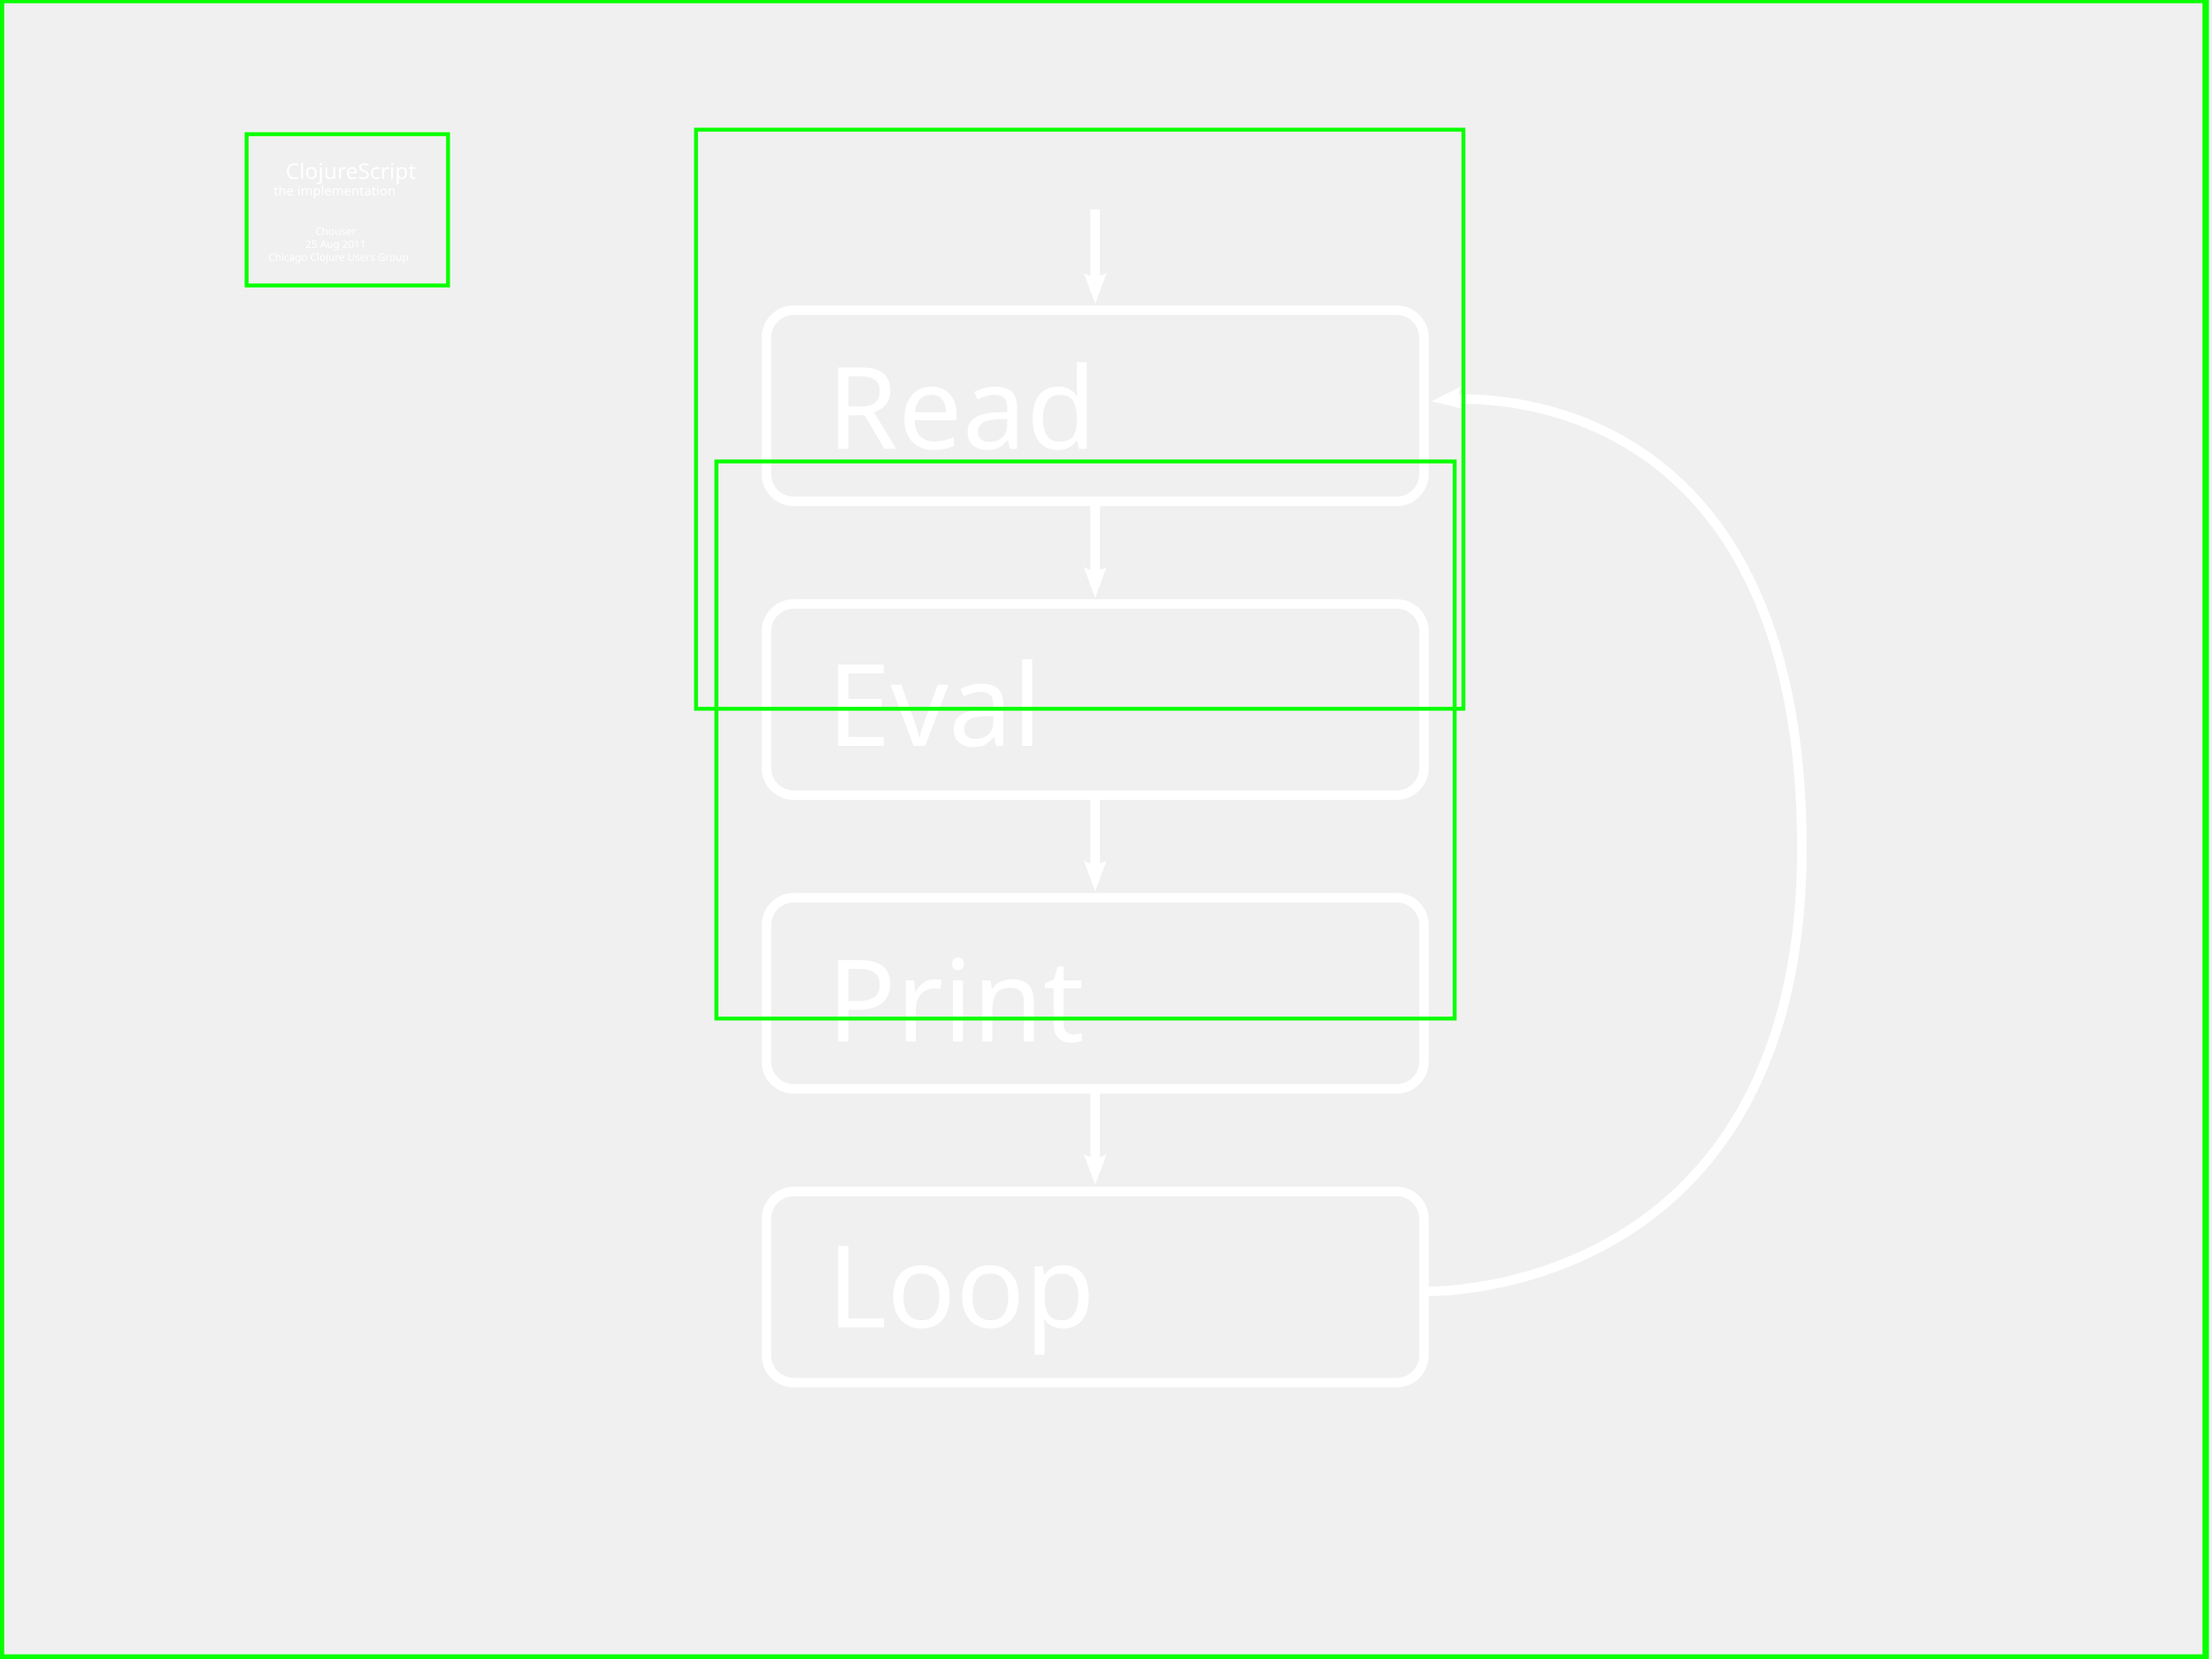
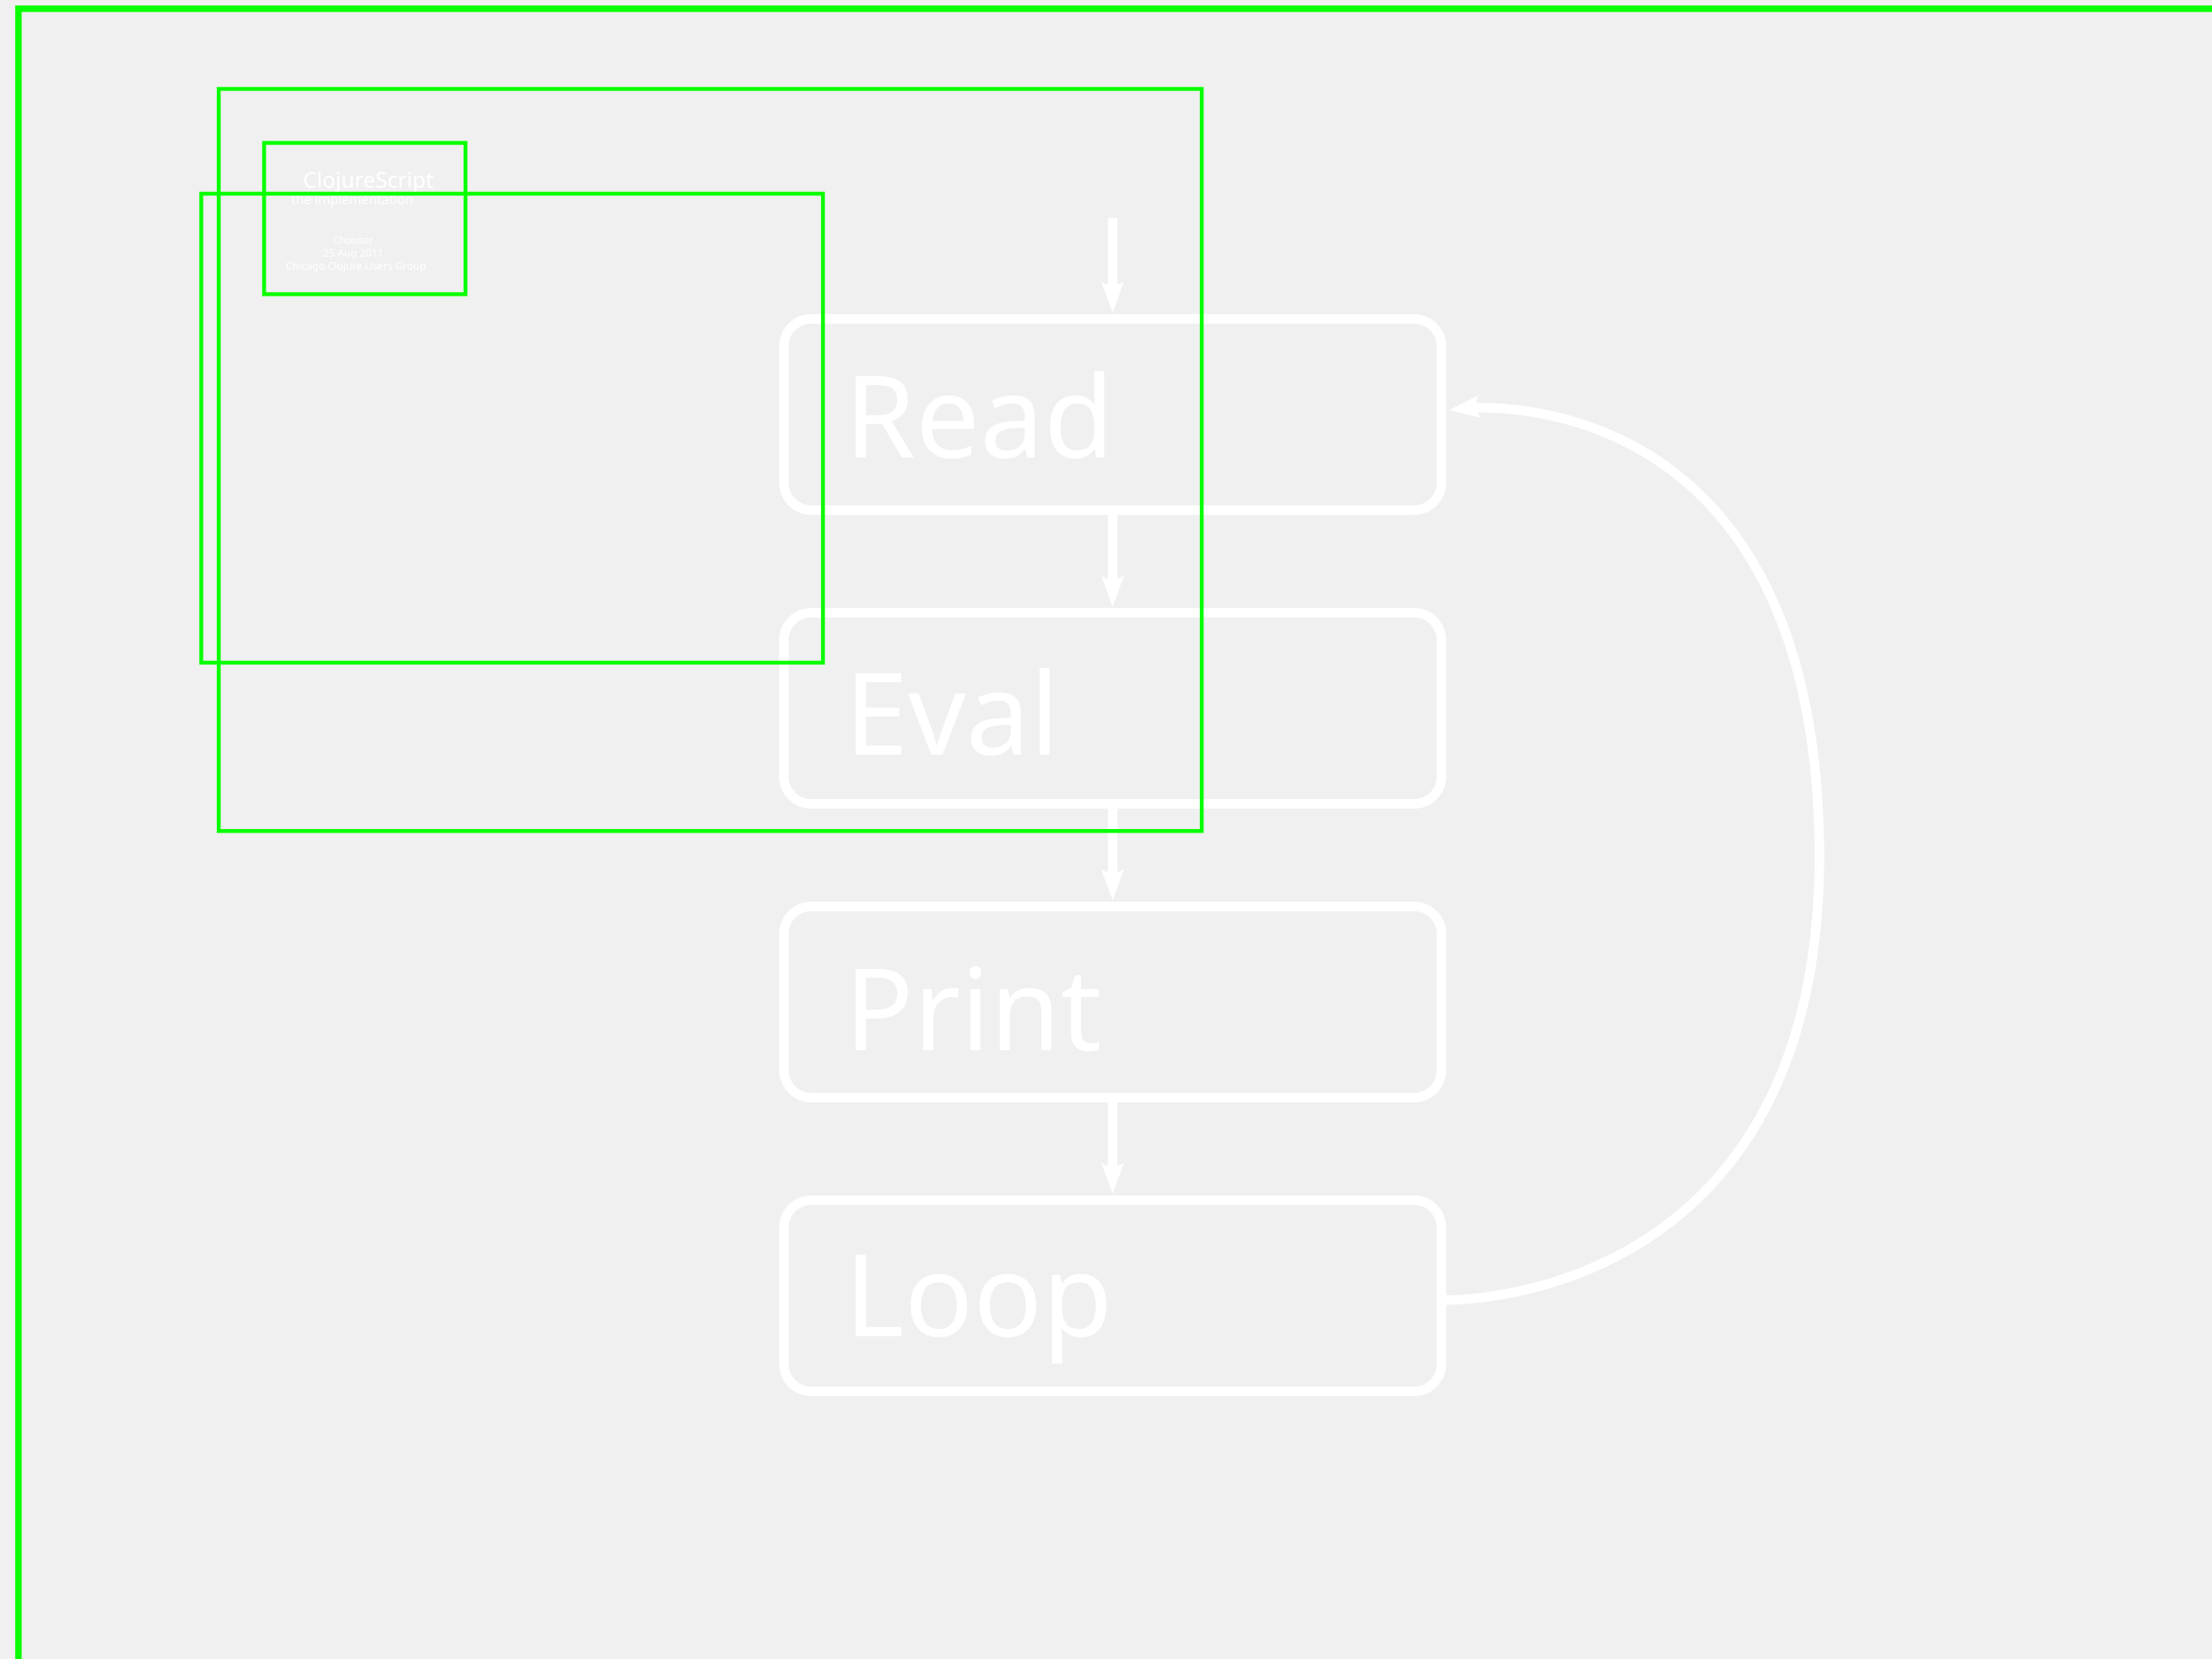
<svg xmlns="http://www.w3.org/2000/svg" width="1024" height="768" id="svg2" version="1.1" style="background: #000; overflow: hidden;">
  <defs id="defs4">
    <marker orient="auto" refY="0.0" refX="0.0" id="Arrow2Send" style="overflow:visible; fill: #fff;">
      <path id="path3880" style="font-size:12.0;fill-rule:evenodd;stroke-width:0.625;stroke-linejoin:round;" d="M 8.719,4.034 L -2.207,0.016 L 8.719,-4.002 C 6.973,-1.63 6.983,1.616 8.719,4.034 z " transform="scale(0.3) rotate(180) translate(-2.3,0)" />
    </marker>
    <marker orient="auto" refY="0" refX="0" id="Arrow2Send-82" style="overflow:visible; fill: #fff;">
      <path id="path3880-6" style="font-size:12px;fill-rule:evenodd;stroke-width:0.625;stroke-linejoin:round" d="M 8.719,4.034 -2.207,0.016 8.719,-4.002 c -1.745,2.372 -1.735,5.617 -6e-7,8.035 z" transform="matrix(-0.3,0,0,-0.3,0.69,0)" />
    </marker>
  </defs>
  <g id="layer1" transform="translate(0,-284.3622)">
-     <g id="all">
-       <rect y="-1.4913419e-06" x="0.457" height="767.331" width="1020.626" id="view-main" style="fill:none;fill-opacity:1;stroke:#09ff00;stroke-opacity:1;stroke-width:3;stroke-miterlimit:4;stroke-dasharray:none" transform="translate(0,284.3622)" />
+     <g id="all" transform="translate(8.083546,4.041773)">
+       <rect y="-1.4913419e-06" x="0.457" height="767.331" width="1020.626" id="view-main" style="fill:none;stroke:#09ff00;stroke-width:3;stroke-miterlimit:4;stroke-opacity:1;stroke-dasharray:none" transform="translate(0,284.3622)" />
      <text id="text3757" y="492.151" x="382.914" style="font-size:52.785px;font-style:normal;font-variant:normal;font-weight:normal;font-stretch:normal;text-align:start;line-height:125%;letter-spacing:0px;word-spacing:0px;writing-mode:lr-tb;text-anchor:start;fill:#ffffff;fill-opacity:1;stroke:none;font-family:Verdana;-inkscape-font-specification:Verdana" xml:space="preserve">
        <tspan y="492.151" x="382.914" id="tspan3759">Read</tspan>
      </text>
      <text id="text3757-9" y="629.647" x="382.914" style="font-size:52.785px;font-style:normal;font-variant:normal;font-weight:normal;font-stretch:normal;text-align:start;line-height:125%;letter-spacing:0px;word-spacing:0px;writing-mode:lr-tb;text-anchor:start;fill:#ffffff;fill-opacity:1;stroke:none;font-family:Verdana;-inkscape-font-specification:Verdana" xml:space="preserve">
        <tspan y="629.647" x="382.914" id="tspan3759-3">Eval</tspan>
      </text>
      <text id="text3757-8" y="898.864" x="382.914" style="font-size:52.785px;font-style:normal;font-variant:normal;font-weight:normal;font-stretch:normal;text-align:start;line-height:125%;letter-spacing:0px;word-spacing:0px;writing-mode:lr-tb;text-anchor:start;fill:#ffffff;fill-opacity:1;stroke:none;font-family:Verdana;-inkscape-font-specification:Verdana" xml:space="preserve">
        <tspan y="898.864" x="382.914" id="tspan3759-0">Loop</tspan>
      </text>
      <text id="text3757-2" y="766.524" x="382.914" style="font-size:52.785px;font-style:normal;font-variant:normal;font-weight:normal;font-stretch:normal;text-align:start;line-height:125%;letter-spacing:0px;word-spacing:0px;writing-mode:lr-tb;text-anchor:start;fill:#ffffff;fill-opacity:1;stroke:none;font-family:Verdana;-inkscape-font-specification:Verdana" xml:space="preserve">
        <tspan y="766.524" x="382.914" id="tspan3759-1">Print</tspan>
      </text>
      <rect rx="12.643" ry="12.643" y="427.965" x="354.803" height="88.499" width="304.397" id="rect3808" style="fill:none;stroke:#ffffff;stroke-width:4.399;stroke-linecap:round;stroke-miterlimit:4;stroke-opacity:1;stroke-dasharray:none;stroke-dashoffset:0" />
      <rect rx="12.643" ry="12.643" y="563.955" x="354.803" height="88.499" width="304.397" id="rect3808-3" style="fill:none;stroke:#ffffff;stroke-width:4.399;stroke-linecap:round;stroke-miterlimit:4;stroke-opacity:1;stroke-dasharray:none;stroke-dashoffset:0" />
      <rect rx="12.643" ry="12.643" y="699.945" x="354.803" height="88.499" width="304.397" id="rect3808-2" style="fill:none;stroke:#ffffff;stroke-width:4.399;stroke-linecap:round;stroke-miterlimit:4;stroke-opacity:1;stroke-dasharray:none;stroke-dashoffset:0" />
      <rect rx="12.643" ry="12.643" y="835.935" x="354.803" height="88.499" width="304.397" id="rect3808-1" style="fill:none;stroke:#ffffff;stroke-width:4.399;stroke-linecap:round;stroke-miterlimit:4;stroke-opacity:1;stroke-dasharray:none;stroke-dashoffset:0" />
      <path id="path3842" d="m 506.98,517.436 0,37.805" style="fill:#ffffff;fill-opacity:1;stroke:#ffffff;stroke-width:4.399;stroke-linecap:butt;stroke-linejoin:miter;stroke-miterlimit:4;stroke-opacity:1;stroke-dasharray:none;marker-end:url(#Arrow2Send)" />
      <path id="path3842-9" d="m 506.98,653.306 0,37.805" style="fill:#ffffff;fill-opacity:1;stroke:#ffffff;stroke-width:4.399;stroke-linecap:butt;stroke-linejoin:miter;stroke-miterlimit:4;stroke-opacity:1;stroke-dasharray:none;marker-end:url(#Arrow2Send)" />
      <path id="path3842-8" d="m 506.98,789.176 0,37.805" style="fill:#ffffff;fill-opacity:1;stroke:#ffffff;stroke-width:4.399;stroke-linecap:butt;stroke-linejoin:miter;stroke-miterlimit:4;stroke-opacity:1;stroke-dasharray:none;marker-end:url(#Arrow2Send)" />
      <path id="path5087" d="m 660.804,882.159 c 0,0 177.419,4.126 173.293,-213.178 C 829.971,451.676 668.615,469.434 668.615,469.434" style="fill:none;stroke:#ffffff;stroke-width:4.399;stroke-linecap:butt;stroke-linejoin:miter;stroke-miterlimit:4;stroke-opacity:1;stroke-dasharray:none;marker-end:url(#Arrow2Send-82)" />
      <path style="fill:#ffffff;fill-opacity:1;stroke:#ffffff;stroke-width:4.399;stroke-linecap:butt;stroke-linejoin:miter;stroke-miterlimit:4;stroke-opacity:1;stroke-dasharray:none;marker-end:url(#Arrow2Send)" d="m 506.98,381.284 0,37.805" id="path5305" />
      <g id="title" transform="matrix(1.804878,0,0,1.804878,-172.7611,-830.3495)">
        <rect y="652.023" x="158.976" height="38.804" width="51.658" id="view-title" style="fill:none;stroke:#09ff00;stroke-width:1;stroke-opacity:1" />
        <text xml:space="preserve" style="font-size:5.579px;font-style:normal;font-variant:normal;font-weight:normal;font-stretch:normal;text-align:center;line-height:125%;letter-spacing:0px;word-spacing:0px;writing-mode:lr-tb;text-anchor:middle;fill:#ffffff;fill-opacity:1;stroke:none;font-family:Verdana;-inkscape-font-specification:Verdana" x="185.703" y="663.504" id="text3757-5">ClojureScript</text>
        <text xml:space="preserve" style="font-size:3.36px;font-style:normal;font-variant:normal;font-weight:normal;font-stretch:normal;text-align:center;line-height:125%;letter-spacing:0px;word-spacing:0px;writing-mode:lr-tb;text-anchor:middle;fill:#ffffff;fill-opacity:1;stroke:none;font-family:Verdana;-inkscape-font-specification:Verdana" x="185.472" y="667.732" id="text3757-5-3">
          <tspan id="tspan3759-08-5" x="185.472" y="667.732">the implementation</tspan>
        </text>
        <text xml:space="preserve" style="font-size:2.662px;font-style:normal;font-variant:normal;font-weight:normal;font-stretch:normal;text-align:center;line-height:125%;letter-spacing:0px;word-spacing:0px;writing-mode:lr-tb;text-anchor:middle;fill:#ffffff;fill-opacity:1;stroke:none;font-family:Verdana;-inkscape-font-specification:Verdana" x="185.64" y="677.857" id="text3757-5-3-9">
          <tspan id="tspan3759-08-5-3" x="185.64" y="677.857">Chouser</tspan>
          <tspan x="185.64" y="681.185" id="tspan5389">25 Aug 2011</tspan>
          <tspan x="185.64" y="684.513" id="tspan5391">Chicago Clojure Users Group</tspan>
        </text>
-         <flowRoot xml:space="preserve" id="flowRoot3026" style="fill:black;stroke:none;stroke-opacity:1;stroke-width:1px;stroke-linejoin:miter;stroke-linecap:butt;fill-opacity:1;font-family:Times New Roman;font-style:normal;font-weight:normal;font-size:24px;-inkscape-font-specification:Times New Roman;font-stretch:normal;font-variant:normal;text-anchor:start;text-align:start;writing-mode:lr;line-height:125%;letter-spacing:0px;word-spacing:0px">
+         <flowRoot xml:space="preserve" id="flowRoot3026" style="font-size:24px;font-style:normal;font-variant:normal;font-weight:normal;font-stretch:normal;text-align:start;line-height:125%;letter-spacing:0px;word-spacing:0px;writing-mode:lr-tb;text-anchor:start;fill:#000000;fill-opacity:1;stroke:none;font-family:Times New Roman;-inkscape-font-specification:Times New Roman">
          <flowRegion id="flowRegion3028">
            <rect id="rect3030" width="372.415" height="132.346" x="-64.634" y="44.715" />
          </flowRegion>
          <flowPara id="flowPara3032" />
        </flowRoot>
      </g>
    </g>
-     <rect y="497.976" x="331.643" height="257.899" width="341.769" id="view-eval" style="fill:none;stroke:#09ff00;stroke-width:1.805;stroke-opacity:1;overflow:hidden" />
-     <rect style="fill:none;stroke:#09ff00;stroke-width:1.805;stroke-opacity:1;overflow:hidden" id="view-read" width="355.242" height="268.083" x="322.212" y="344.389" />
+     <rect y="374.029" x="93.178" height="217.103" width="287.798" id="view-eval" style="fill:none;stroke:#09ff00;stroke-width:1.805;stroke-opacity:1;overflow:hidden" />
+     <rect style="fill:none;stroke:#09ff00;stroke-width:1.805;stroke-opacity:1;overflow:hidden" id="view-read" width="455.053" height="343.529" x="101.262" y="325.528" />
  </g>
</svg>
